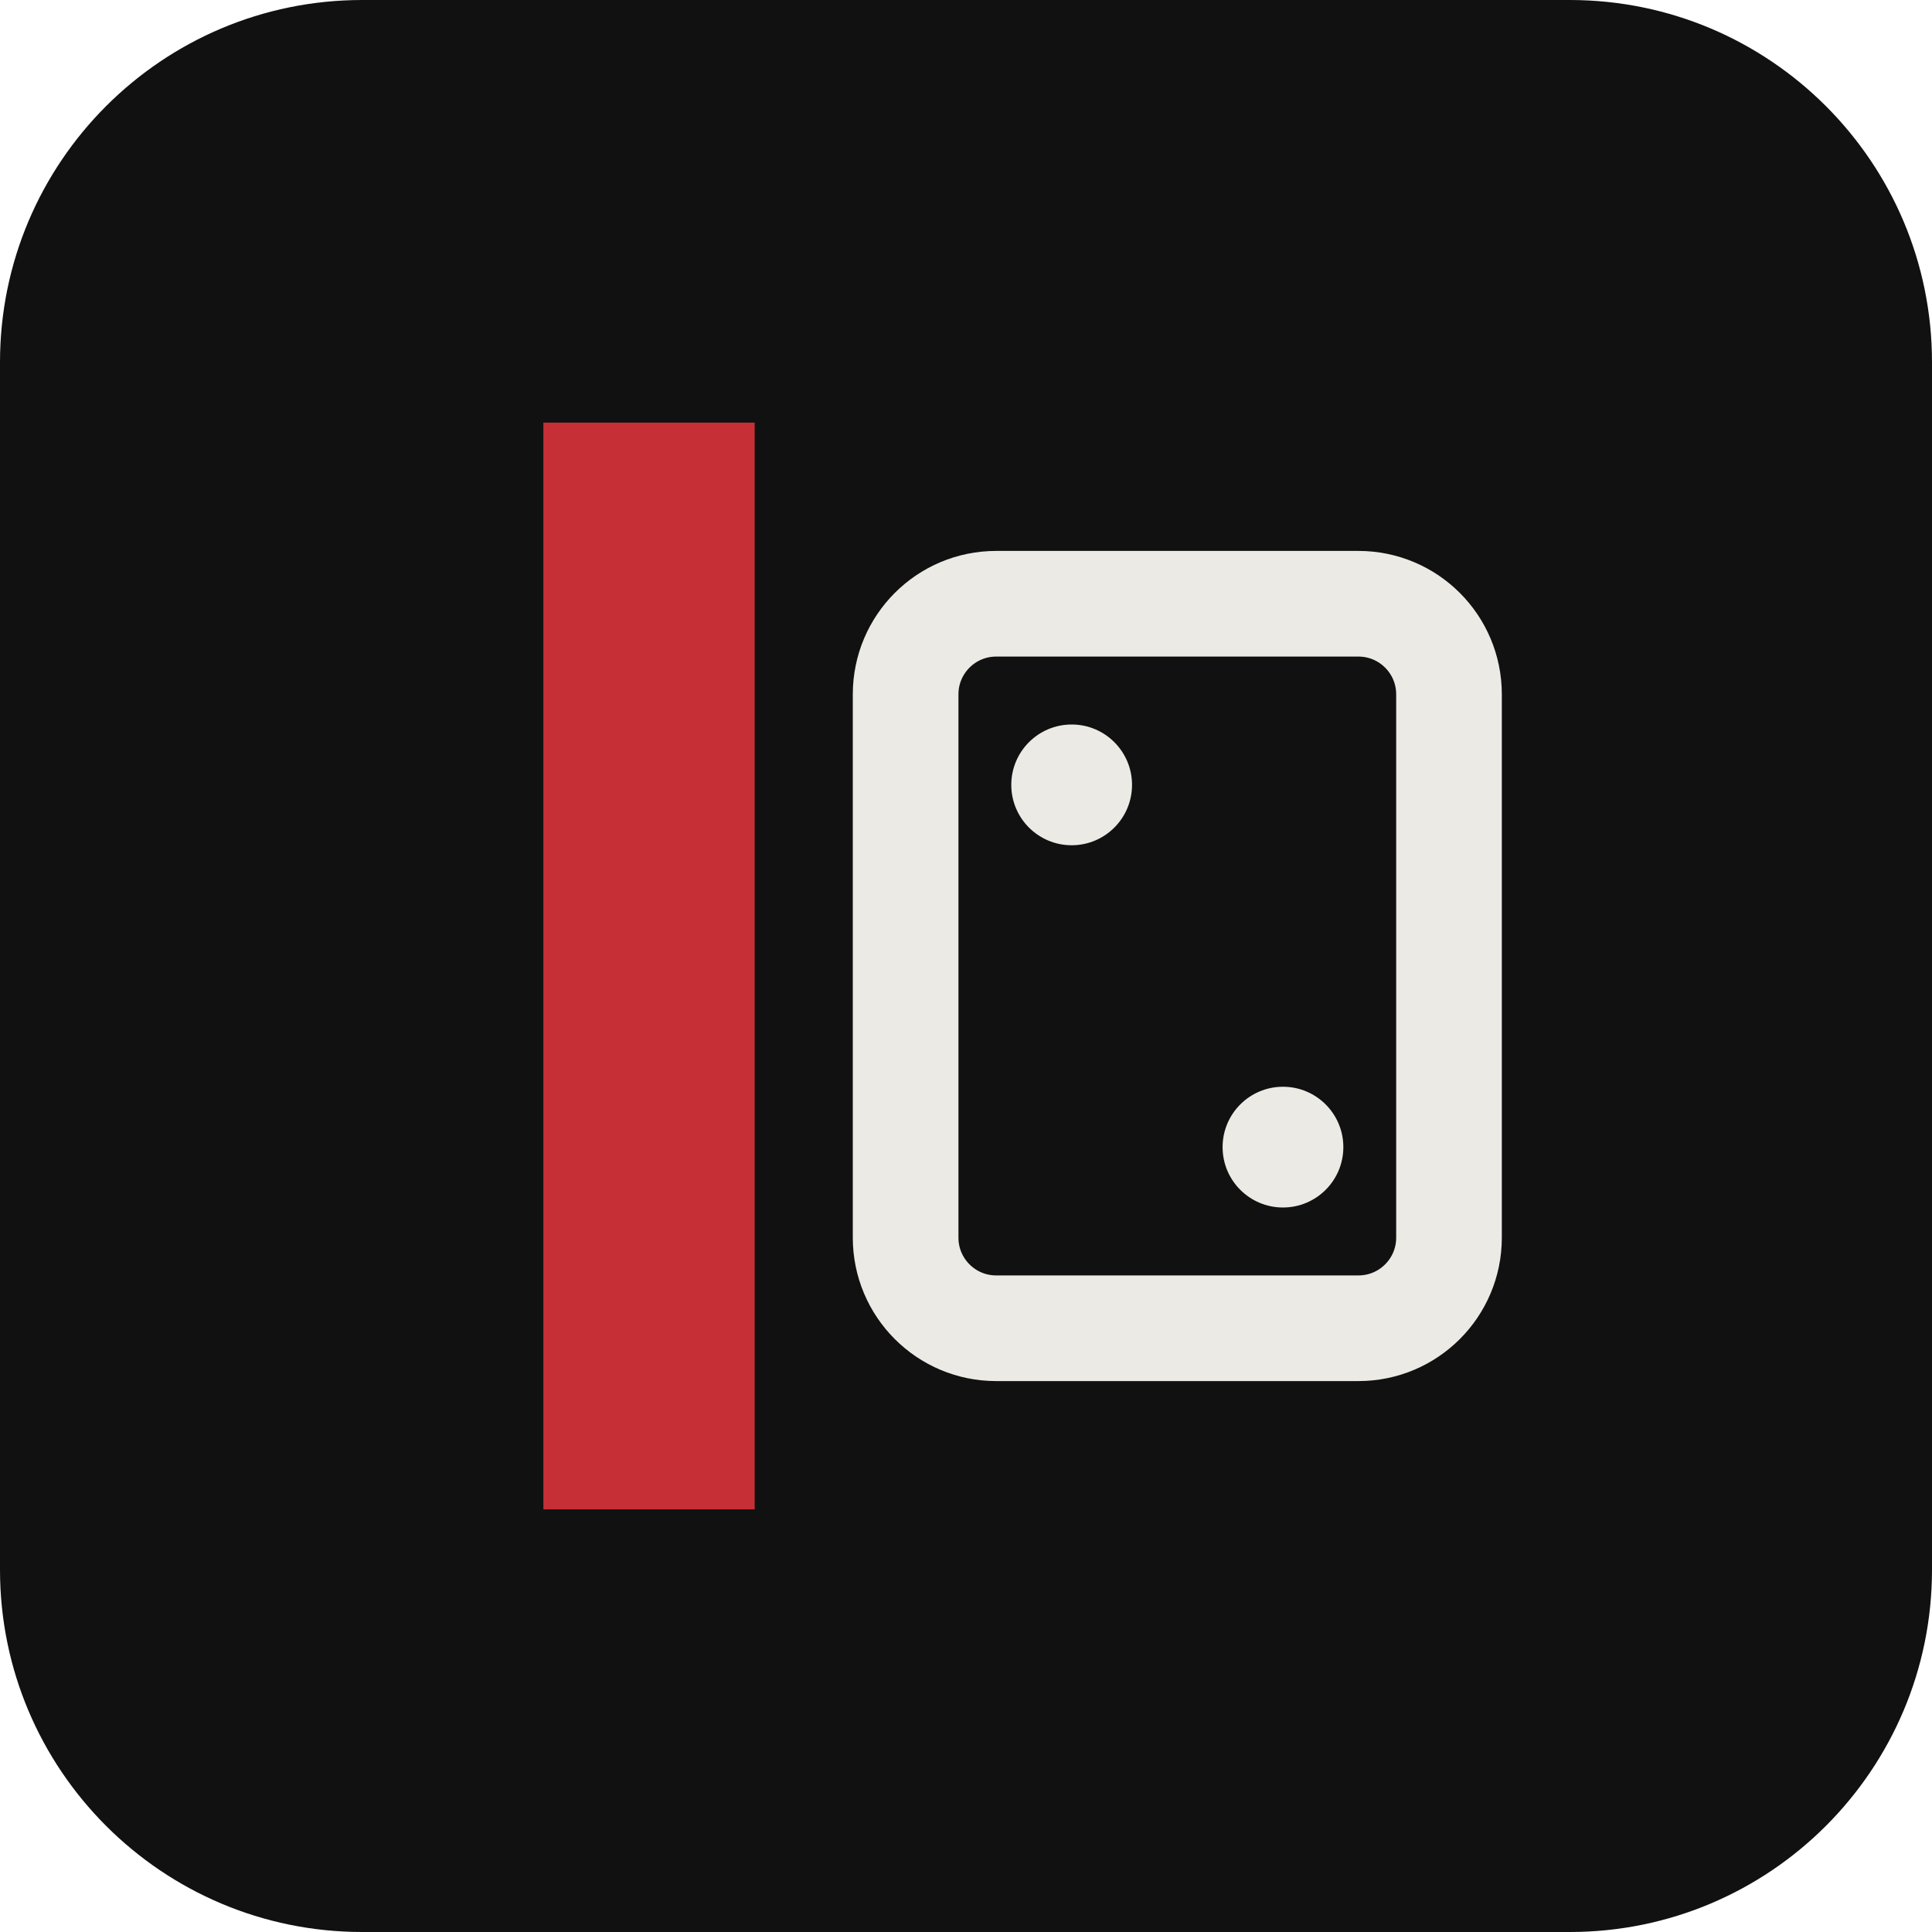
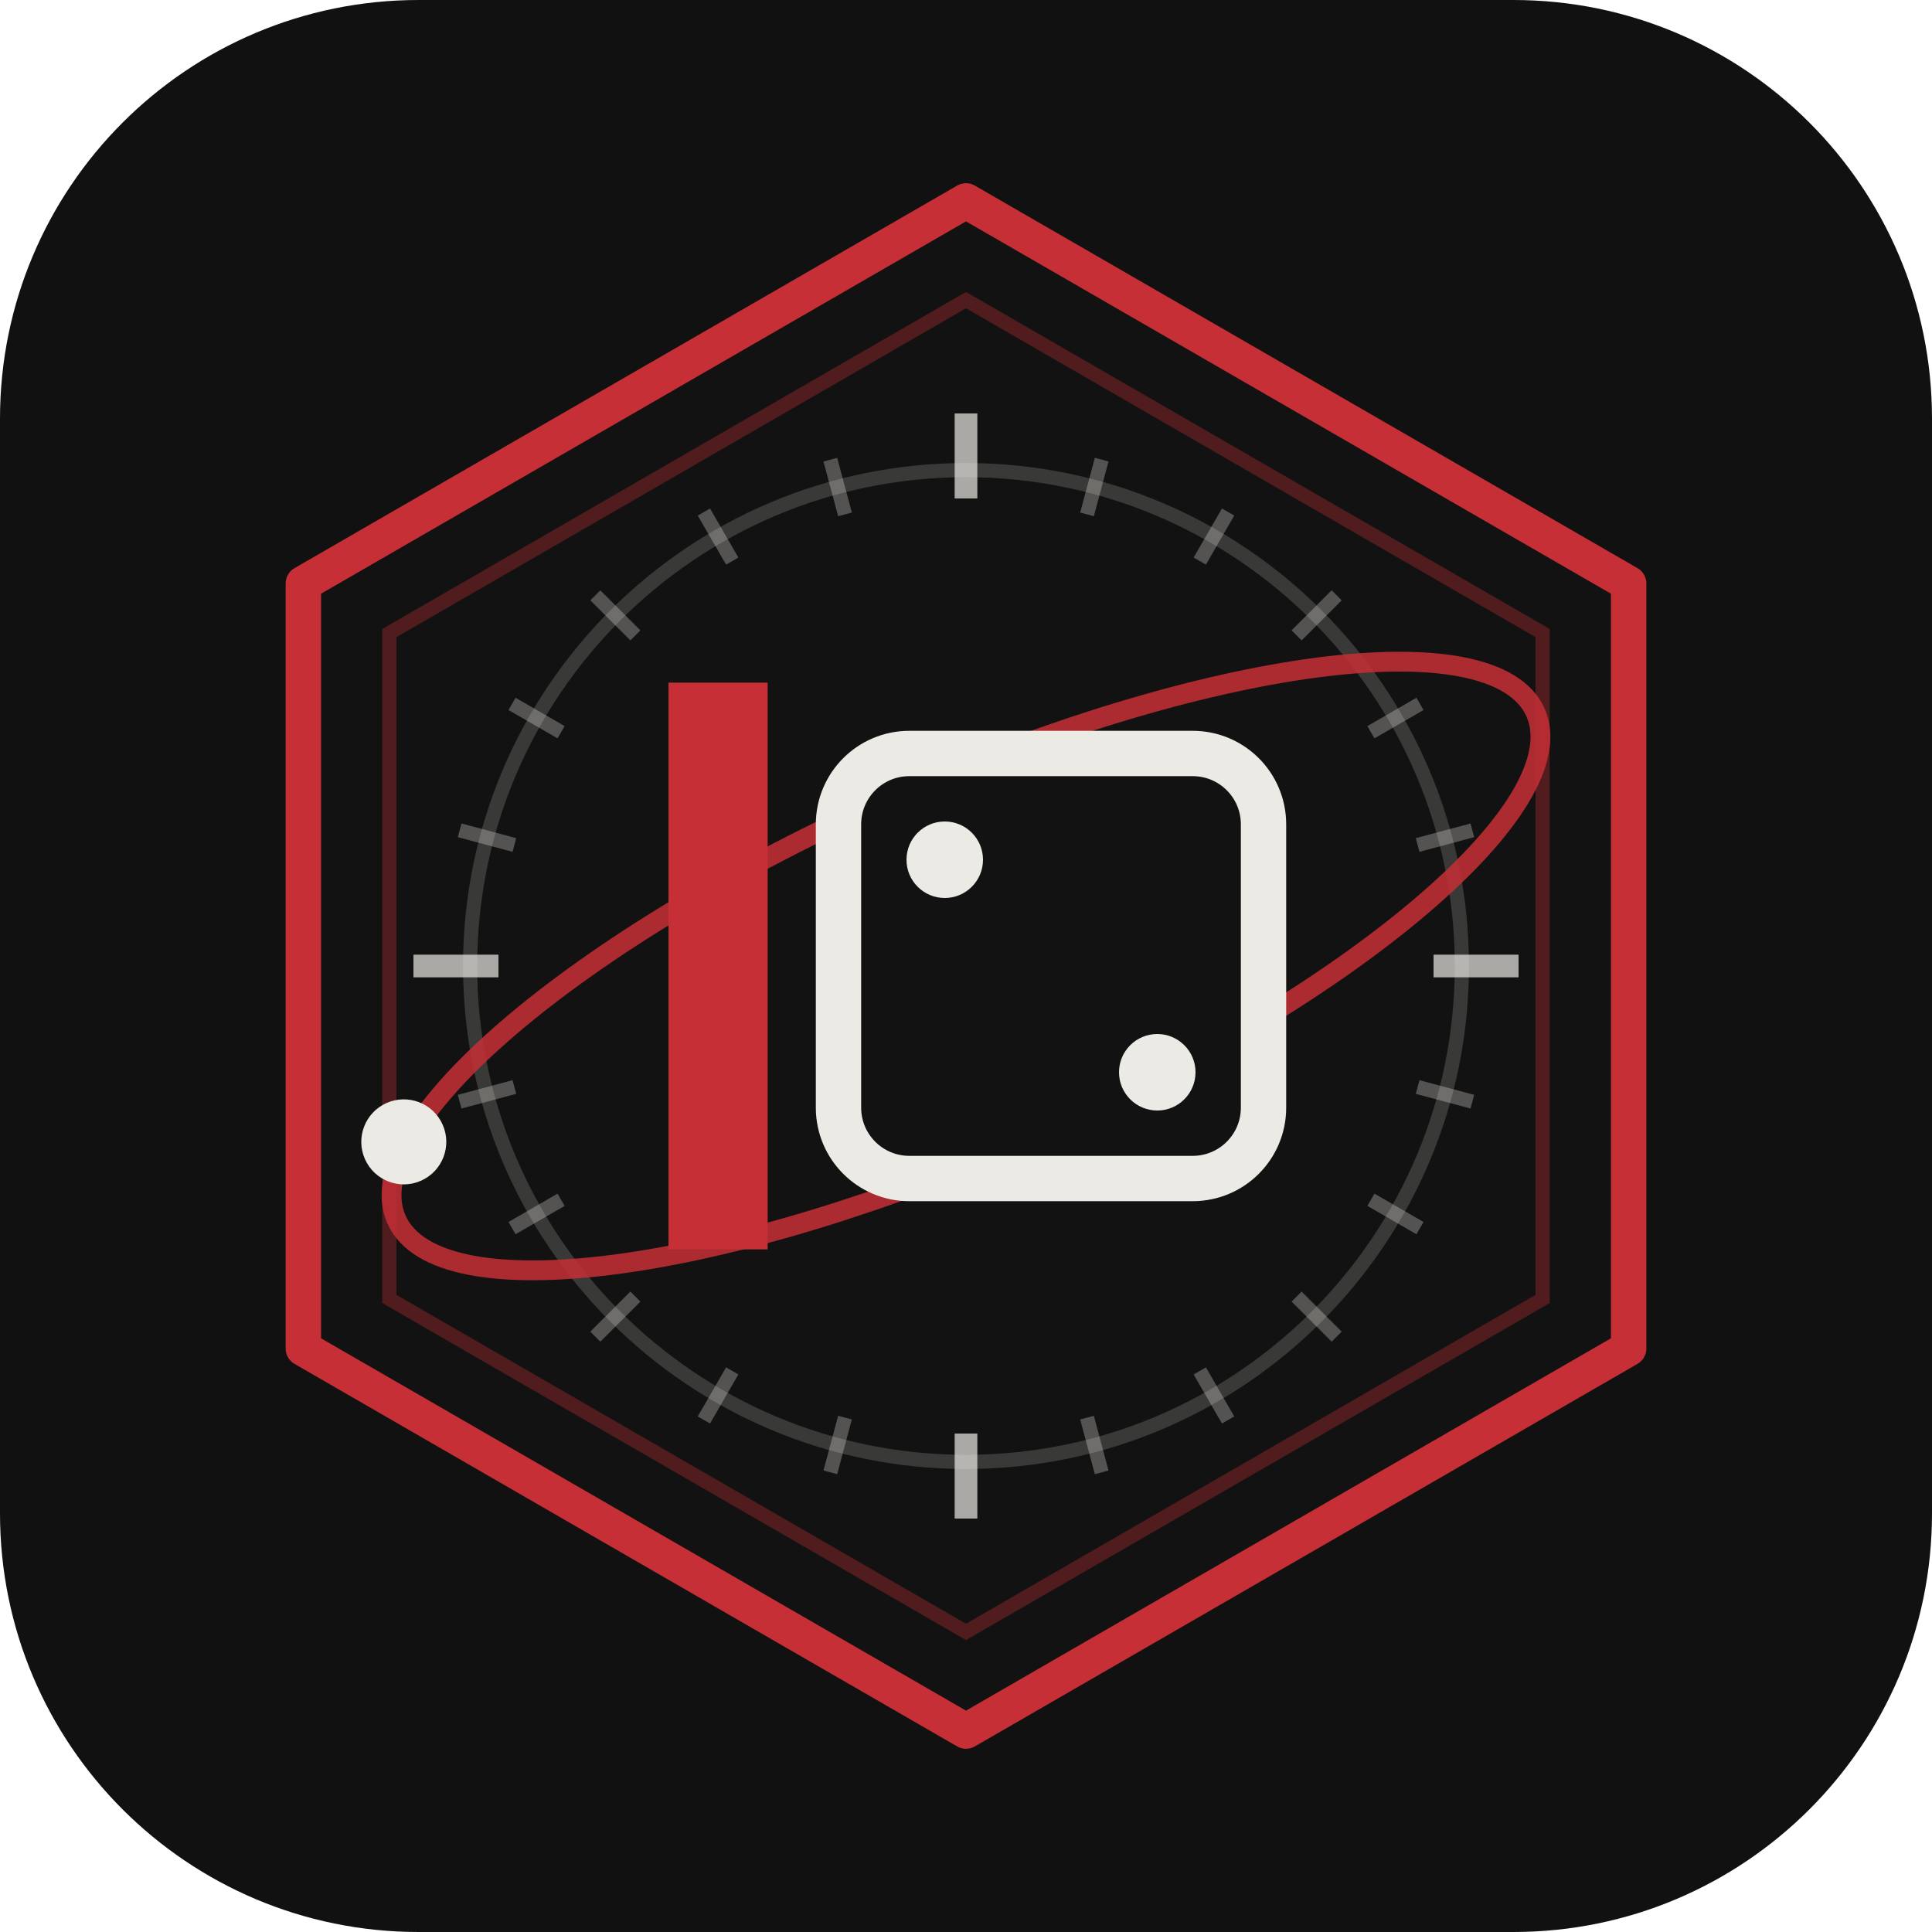
- <svg xmlns="http://www.w3.org/2000/svg" viewBox="0 0 64 64">
-   <rect width="64" height="64" rx="12" fill="#111111" />
-   <rect x="18" y="14" width="7" height="36" fill="#C62F35" />
-   <rect x="30" y="20" width="18" height="24" rx="3" fill="none" stroke="#ECEAE4" stroke-width="3.5" />
-   <circle cx="35.5" cy="26" r="2" fill="#ECEAE4" />
-   <circle cx="42.5" cy="38" r="2" fill="#ECEAE4" />
+ <svg xmlns="http://www.w3.org/2000/svg" viewBox="0 0 120 120" fill="none">
+   <rect width="120" height="120" rx="26" fill="#111111" />
+   <g transform="translate(7.2 7.2) scale(0.88)">
+     <polygon points="60.00,6.00 106.77,33.00 106.77,87.00 60.00,114.00 13.23,87.00 13.23,33.00" fill="#121212" stroke="#c62f35" stroke-width="2.5" stroke-linejoin="round" />
+     <polygon points="60.00,13.00 100.70,36.50 100.70,83.50 60.00,107.00 19.30,83.50 19.30,36.50" stroke="#c62f35" stroke-opacity="0.35" />
+     <circle cx="60" cy="60" r="35" stroke="#eceae4" stroke-opacity="0.18" />
+     <line x1="60" y1="21" x2="60" y2="27" stroke="#eceae4" stroke-opacity="0.7" stroke-width="1.6" transform="rotate(0 60 60)" />
+     <line x1="60" y1="23" x2="60" y2="27" stroke="#eceae4" stroke-opacity="0.3" stroke-width="1" transform="rotate(15 60 60)" />
+     <line x1="60" y1="23" x2="60" y2="27" stroke="#eceae4" stroke-opacity="0.3" stroke-width="1" transform="rotate(30 60 60)" />
+     <line x1="60" y1="23" x2="60" y2="27" stroke="#eceae4" stroke-opacity="0.3" stroke-width="1" transform="rotate(45 60 60)" />
+     <line x1="60" y1="23" x2="60" y2="27" stroke="#eceae4" stroke-opacity="0.3" stroke-width="1" transform="rotate(60 60 60)" />
+     <line x1="60" y1="23" x2="60" y2="27" stroke="#eceae4" stroke-opacity="0.3" stroke-width="1" transform="rotate(75 60 60)" />
+     <line x1="60" y1="21" x2="60" y2="27" stroke="#eceae4" stroke-opacity="0.7" stroke-width="1.6" transform="rotate(90 60 60)" />
+     <line x1="60" y1="23" x2="60" y2="27" stroke="#eceae4" stroke-opacity="0.3" stroke-width="1" transform="rotate(105 60 60)" />
+     <line x1="60" y1="23" x2="60" y2="27" stroke="#eceae4" stroke-opacity="0.3" stroke-width="1" transform="rotate(120 60 60)" />
+     <line x1="60" y1="23" x2="60" y2="27" stroke="#eceae4" stroke-opacity="0.3" stroke-width="1" transform="rotate(135 60 60)" />
+     <line x1="60" y1="23" x2="60" y2="27" stroke="#eceae4" stroke-opacity="0.3" stroke-width="1" transform="rotate(150 60 60)" />
+     <line x1="60" y1="23" x2="60" y2="27" stroke="#eceae4" stroke-opacity="0.3" stroke-width="1" transform="rotate(165 60 60)" />
+     <line x1="60" y1="21" x2="60" y2="27" stroke="#eceae4" stroke-opacity="0.7" stroke-width="1.6" transform="rotate(180 60 60)" />
+     <line x1="60" y1="23" x2="60" y2="27" stroke="#eceae4" stroke-opacity="0.3" stroke-width="1" transform="rotate(195 60 60)" />
+     <line x1="60" y1="23" x2="60" y2="27" stroke="#eceae4" stroke-opacity="0.3" stroke-width="1" transform="rotate(210 60 60)" />
+     <line x1="60" y1="23" x2="60" y2="27" stroke="#eceae4" stroke-opacity="0.3" stroke-width="1" transform="rotate(225 60 60)" />
+     <line x1="60" y1="23" x2="60" y2="27" stroke="#eceae4" stroke-opacity="0.3" stroke-width="1" transform="rotate(240 60 60)" />
+     <line x1="60" y1="23" x2="60" y2="27" stroke="#eceae4" stroke-opacity="0.3" stroke-width="1" transform="rotate(255 60 60)" />
+     <line x1="60" y1="21" x2="60" y2="27" stroke="#eceae4" stroke-opacity="0.7" stroke-width="1.6" transform="rotate(270 60 60)" />
+     <line x1="60" y1="23" x2="60" y2="27" stroke="#eceae4" stroke-opacity="0.3" stroke-width="1" transform="rotate(285 60 60)" />
+     <line x1="60" y1="23" x2="60" y2="27" stroke="#eceae4" stroke-opacity="0.3" stroke-width="1" transform="rotate(300 60 60)" />
+     <line x1="60" y1="23" x2="60" y2="27" stroke="#eceae4" stroke-opacity="0.3" stroke-width="1" transform="rotate(315 60 60)" />
+     <line x1="60" y1="23" x2="60" y2="27" stroke="#eceae4" stroke-opacity="0.3" stroke-width="1" transform="rotate(330 60 60)" />
+     <line x1="60" y1="23" x2="60" y2="27" stroke="#eceae4" stroke-opacity="0.3" stroke-width="1" transform="rotate(345 60 60)" />
+     <g transform="rotate(-24 60 60)">
+       <ellipse cx="60" cy="60" rx="44" ry="13" stroke="#c62f35" stroke-opacity="0.85" stroke-width="1.4" />
+       <circle cx="18.7" cy="55.2" r="3" fill="#eceae4" />
+     </g>
+     <rect x="39" y="40" width="7" height="40" fill="#c62f35" />
+     <rect x="51" y="45" width="30" height="30" rx="5" fill="#121212" stroke="#eceae4" stroke-width="3.2" />
+     <circle cx="58.5" cy="52.5" r="2.7" fill="#eceae4" />
+     <circle cx="73.5" cy="67.5" r="2.7" fill="#eceae4" />
+   </g>
</svg>
